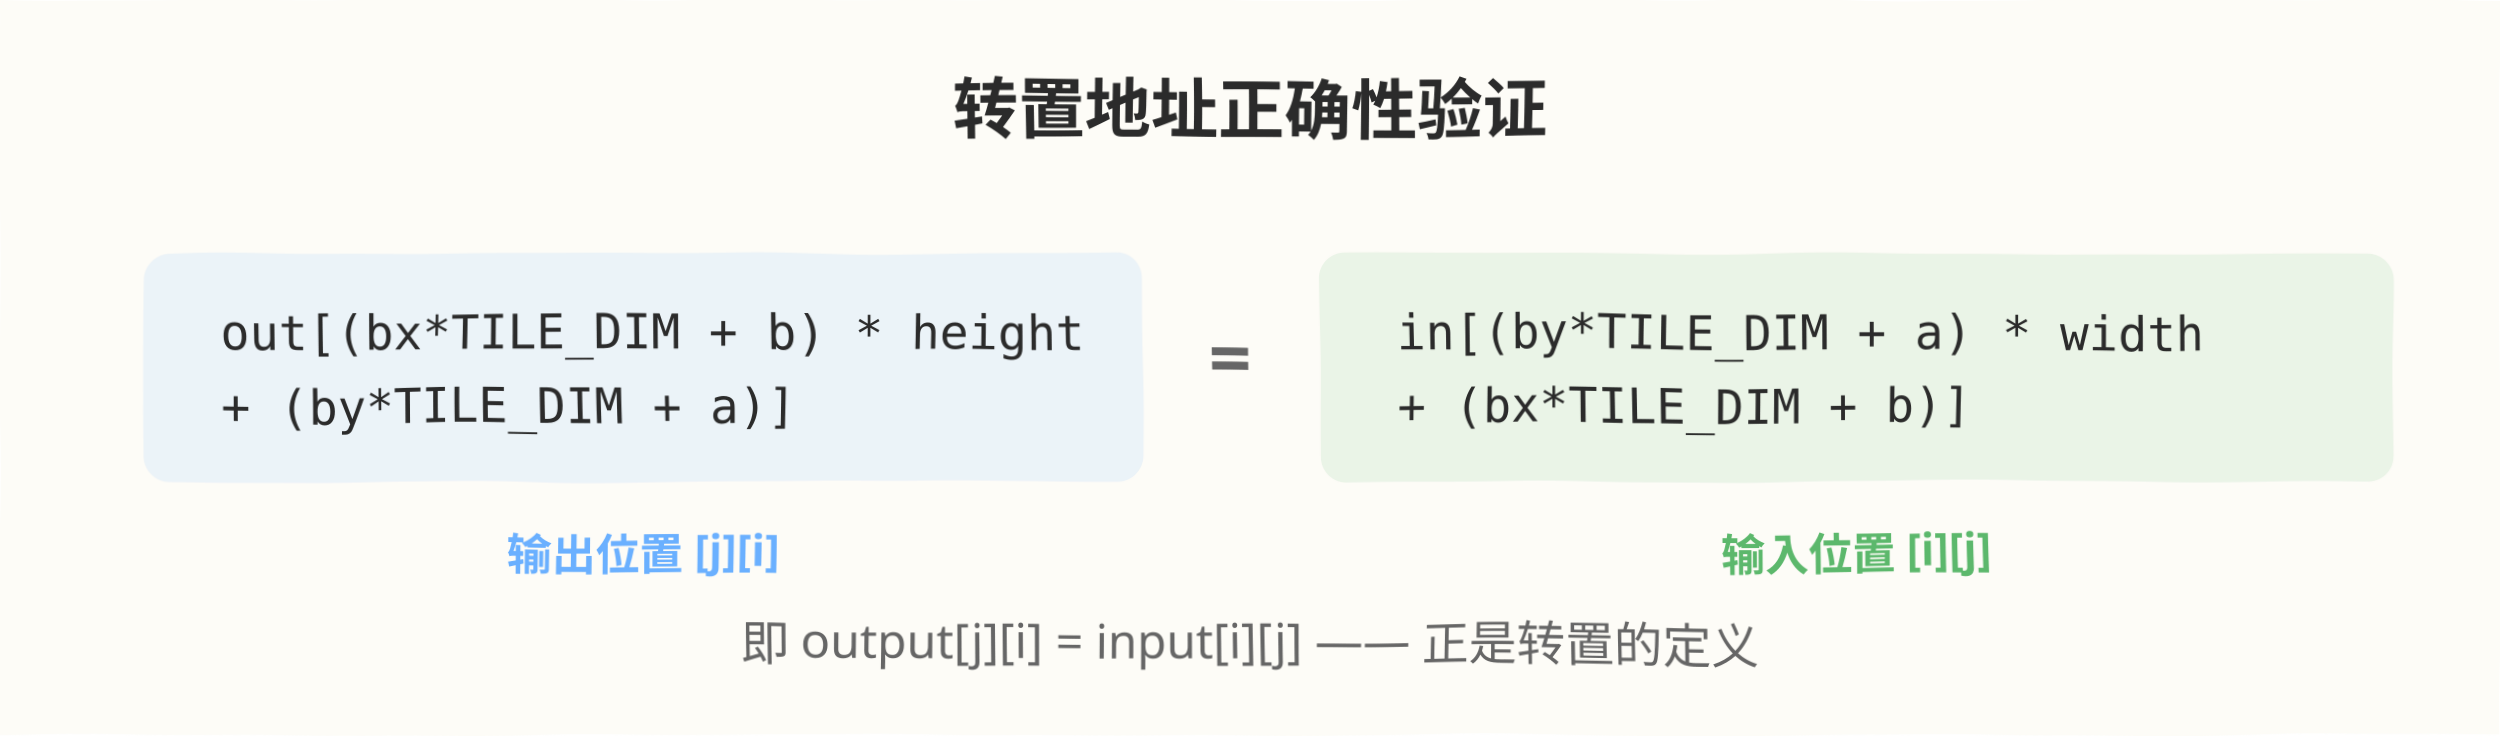
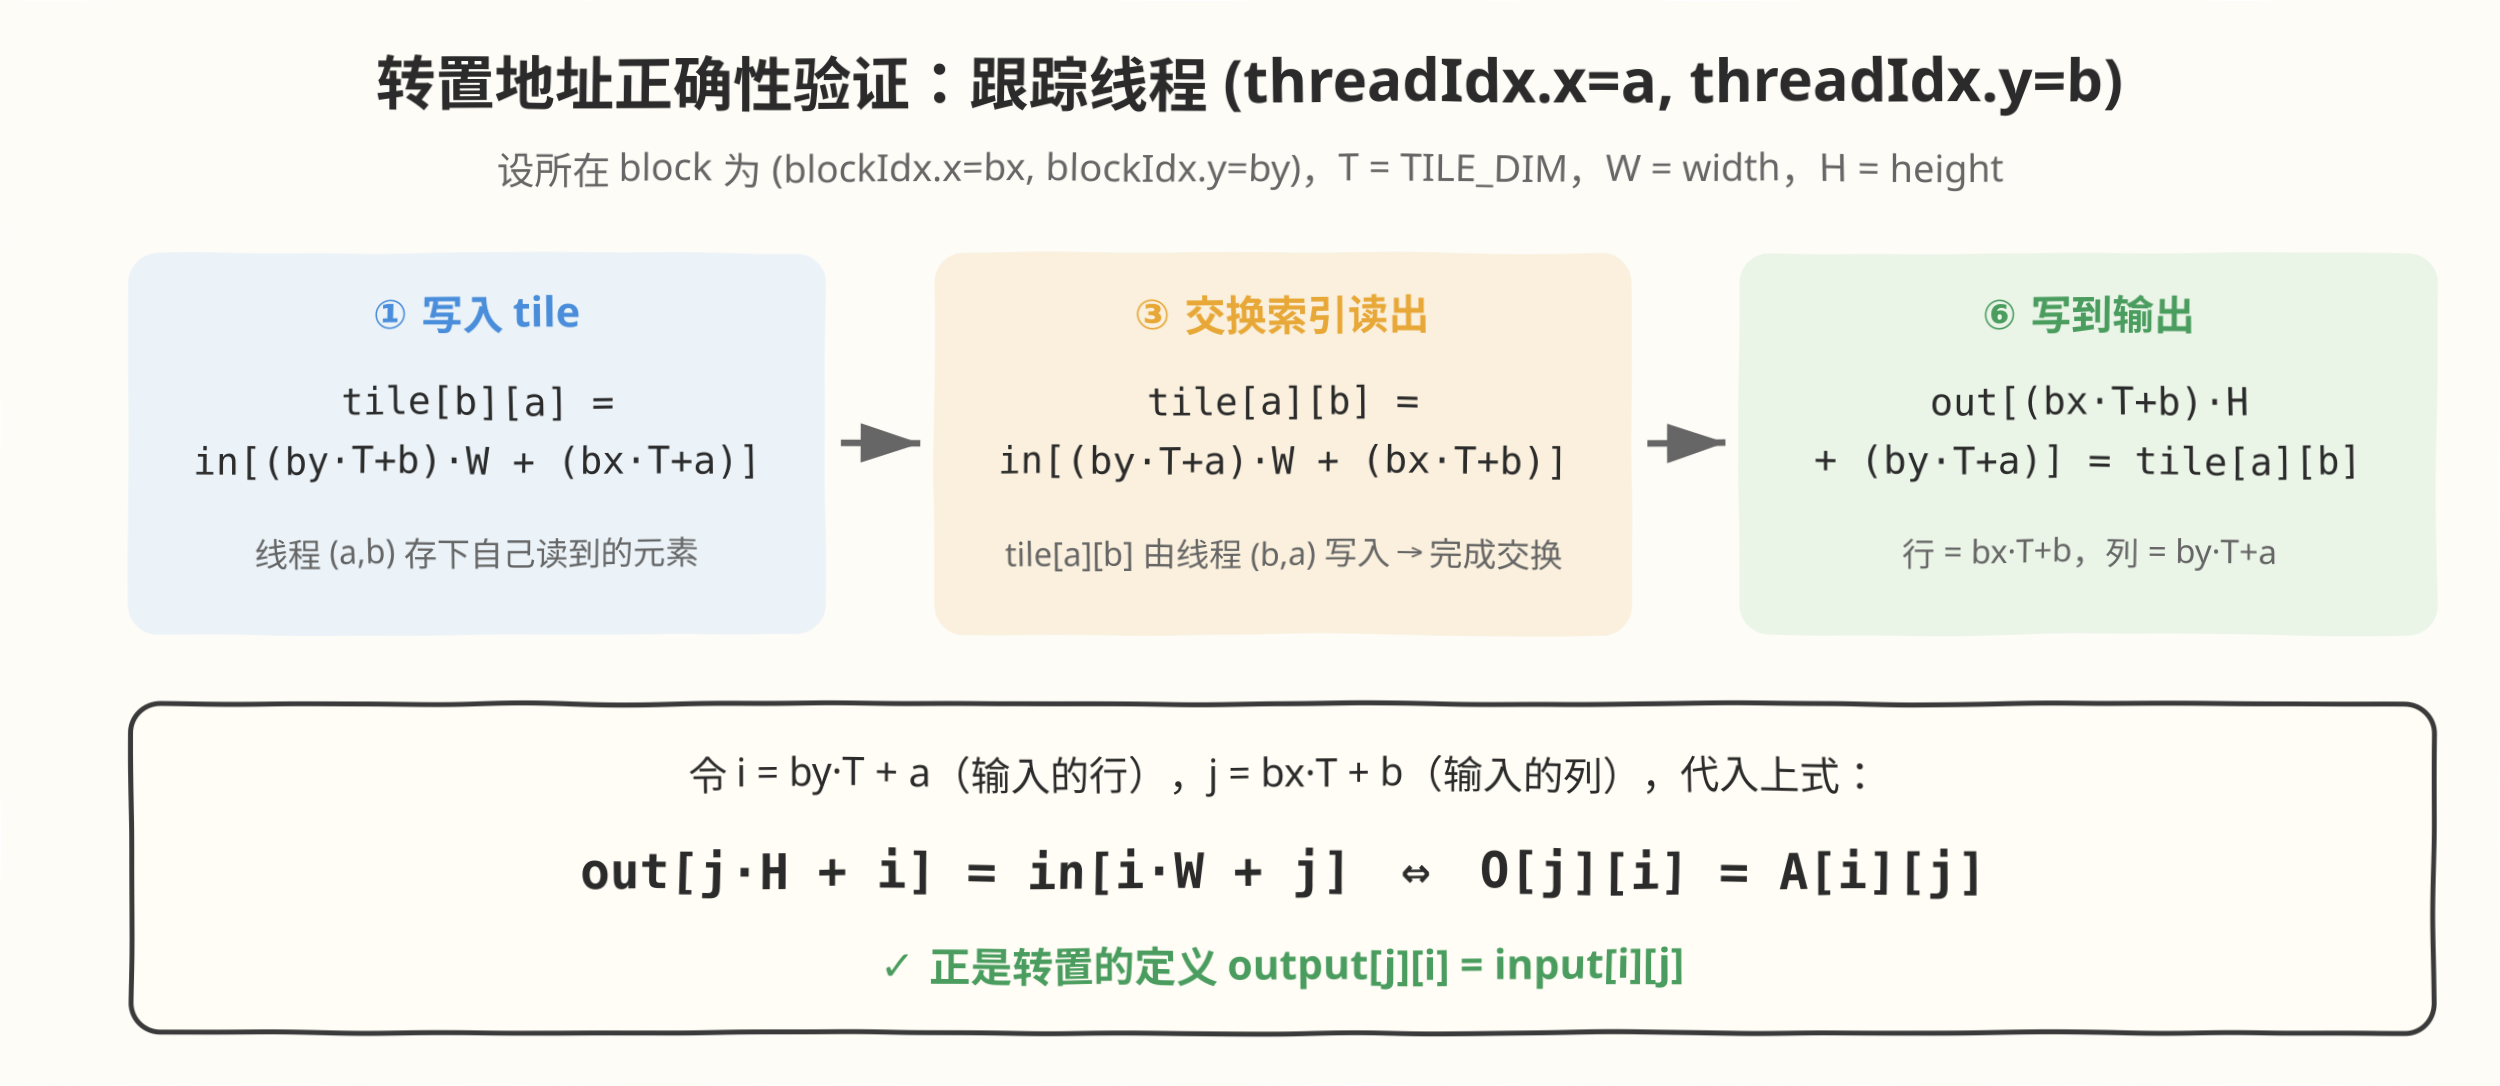
- <svg xmlns="http://www.w3.org/2000/svg" width="680" height="200" viewBox="0 0 680 200" font-family="'Comic Sans MS','Marker Felt','Segoe UI',cursive">
+ <svg xmlns="http://www.w3.org/2000/svg" width="760" height="330" viewBox="0 0 760 330" font-family="'Comic Sans MS','Marker Felt','Kaiti SC','KaiTi','Segoe UI',cursive">
  <defs>
    <filter id="sketch" x="-3%" y="-3%" width="106%" height="106%">
      <feTurbulence type="fractalNoise" baseFrequency="0.018" numOctaves="2" seed="4" result="n" />
      <feDisplacementMap in="SourceGraphic" in2="n" scale="1.8" />
    </filter>
-     <marker id="arrowEq" markerWidth="10" markerHeight="10" refX="9" refY="3" orient="auto">
+     <marker id="arrowGray" markerWidth="10" markerHeight="10" refX="9" refY="3" orient="auto">
      <path d="M0,0 L0,6 L9,3 z" fill="#666666" />
    </marker>
  </defs>
  <g filter="url(#sketch)">
-     <rect width="680" height="200" fill="#fdfcf7" />
-     <text x="340" y="36" text-anchor="middle" font-size="18" font-weight="bold" fill="#2b2b2b">转置地址正确性验证</text>
-     <rect x="40" y="70" width="270" height="60" rx="6" fill="#6ab0ff" opacity="0.12" stroke="#6ab0ff" stroke-width="2" />
-     <text x="60" y="95" font-family="monospace" font-size="13" fill="#2b2b2b">out[(bx*TILE_DIM + b) * height</text>
-     <text x="60" y="115" font-family="monospace" font-size="13" fill="#2b2b2b">    + (by*TILE_DIM + a)]</text>
-     <text x="335" y="105" text-anchor="middle" font-size="20" fill="#666666" font-weight="bold">=</text>
-     <rect x="360" y="70" width="290" height="60" rx="6" fill="#5cb86c" opacity="0.12" stroke="#5cb86c" stroke-width="2" />
-     <text x="380" y="95" font-family="monospace" font-size="13" fill="#2b2b2b">in[(by*TILE_DIM + a) * width</text>
-     <text x="380" y="115" font-family="monospace" font-size="13" fill="#2b2b2b">    + (bx*TILE_DIM + b)]</text>
-     <text x="175" y="155" text-anchor="middle" font-size="12" fill="#6ab0ff" font-weight="bold">输出位置 [j][i]</text>
-     <text x="505" y="155" text-anchor="middle" font-size="12" fill="#5cb86c" font-weight="bold">输入位置 [i][j]</text>
-     <text x="340" y="180" text-anchor="middle" font-size="13" fill="#666666">即 output[j][i] = input[i][j] —— 正是转置的定义</text>
+     <rect width="760" height="330" fill="#fdfcf7" />
+     <text x="380" y="32" text-anchor="middle" font-size="18" font-weight="bold" fill="#2b2b2b">转置地址正确性验证：跟踪线程 (threadIdx.x=a, threadIdx.y=b)</text>
+     <text x="380" y="56" text-anchor="middle" font-size="11.5" fill="#666666">设所在 block 为 (blockIdx.x=bx, blockIdx.y=by)，T = TILE_DIM，W = width，H = height</text>
+     <rect x="40" y="78" width="210" height="114" rx="8" fill="#6ab0ff" opacity="0.12" stroke="#6ab0ff" stroke-width="2" />
+     <text x="145" y="100" text-anchor="middle" font-size="12.5" font-weight="bold" fill="#4a8edb">① 写入 tile</text>
+     <text x="145" y="126" text-anchor="middle" font-family="monospace" font-size="11.5" fill="#2b2b2b">tile[b][a] =</text>
+     <text x="145" y="144" text-anchor="middle" font-family="monospace" font-size="11.5" fill="#2b2b2b">in[(by·T+b)·W + (bx·T+a)]</text>
+     <text x="145" y="172" text-anchor="middle" font-size="10" fill="#666666">线程 (a,b) 存下自己读到的元素</text>
+     <line x1="256" y1="135" x2="280" y2="135" stroke="#666666" stroke-width="2" marker-end="url(#arrowGray)" />
+     <rect x="285" y="78" width="210" height="114" rx="8" fill="#e8a838" opacity="0.14" stroke="#e8a838" stroke-width="2" />
+     <text x="390" y="100" text-anchor="middle" font-size="12.5" font-weight="bold" fill="#e8a838">③ 交换索引读出</text>
+     <text x="390" y="126" text-anchor="middle" font-family="monospace" font-size="11.5" fill="#2b2b2b">tile[a][b] =</text>
+     <text x="390" y="144" text-anchor="middle" font-family="monospace" font-size="11.5" fill="#2b2b2b">in[(by·T+a)·W + (bx·T+b)]</text>
+     <text x="390" y="172" text-anchor="middle" font-size="10" fill="#666666">tile[a][b] 由线程 (b,a) 写入 → 完成交换</text>
+     <line x1="501" y1="135" x2="525" y2="135" stroke="#666666" stroke-width="2" marker-end="url(#arrowGray)" />
+     <rect x="530" y="78" width="210" height="114" rx="8" fill="#5cb86c" opacity="0.12" stroke="#5cb86c" stroke-width="2" />
+     <text x="635" y="100" text-anchor="middle" font-size="12.5" font-weight="bold" fill="#4a9d5f">⑥ 写到输出</text>
+     <text x="635" y="126" text-anchor="middle" font-family="monospace" font-size="11.5" fill="#2b2b2b">out[(bx·T+b)·H</text>
+     <text x="635" y="144" text-anchor="middle" font-family="monospace" font-size="11.5" fill="#2b2b2b">    + (by·T+a)] = tile[a][b]</text>
+     <text x="635" y="172" text-anchor="middle" font-size="10" fill="#666666">行 = bx·T+b，列 = by·T+a</text>
+     <rect x="40" y="214" width="700" height="100" rx="9" fill="#fffdf5" stroke="#3a3a3a" stroke-width="1.5" />
+     <text x="390" y="240" text-anchor="middle" font-size="12" fill="#2b2b2b">令 i = by·T + a（输入的行），j = bx·T + b（输入的列），代入上式：</text>
+     <text x="390" y="270" text-anchor="middle" font-family="monospace" font-size="15" font-weight="bold" fill="#2b2b2b">out[j·H + i] = in[i·W + j]　⇔　O[j][i] = A[i][j]</text>
+     <text x="390" y="298" text-anchor="middle" font-size="12.5" font-weight="bold" fill="#4a9d5f">✓ 正是转置的定义 output[j][i] = input[i][j]</text>
  </g>
</svg>
